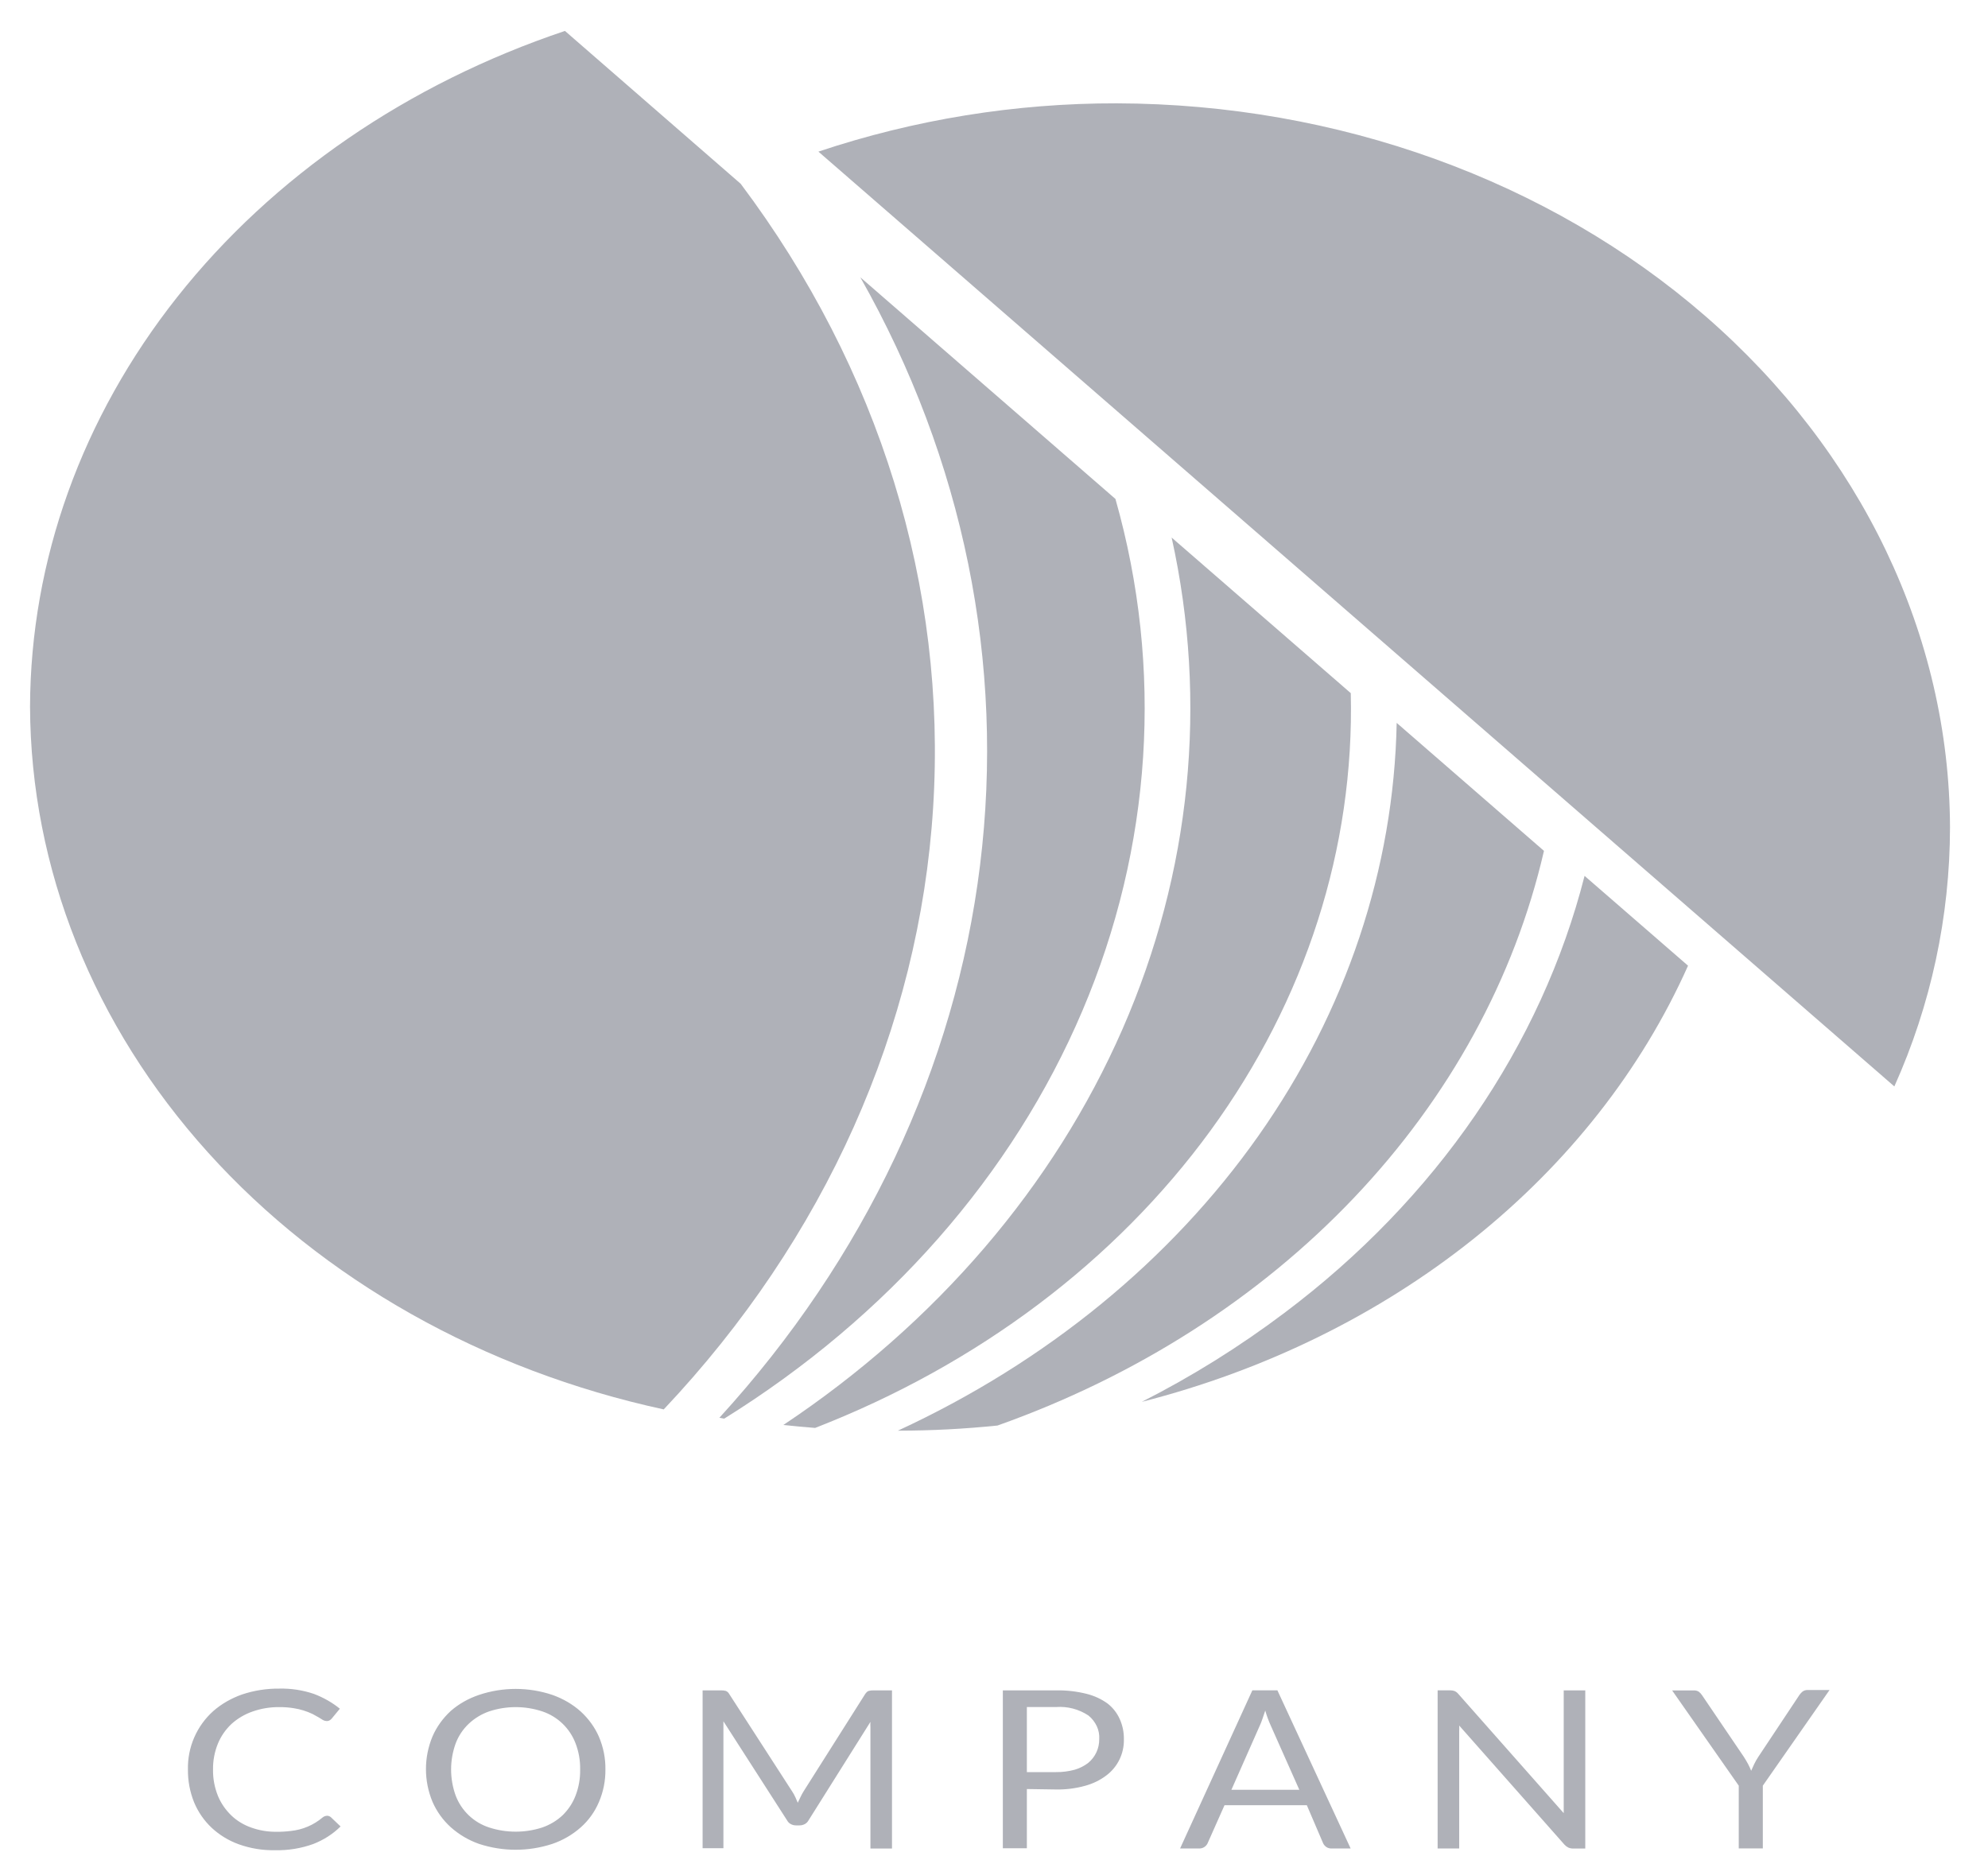
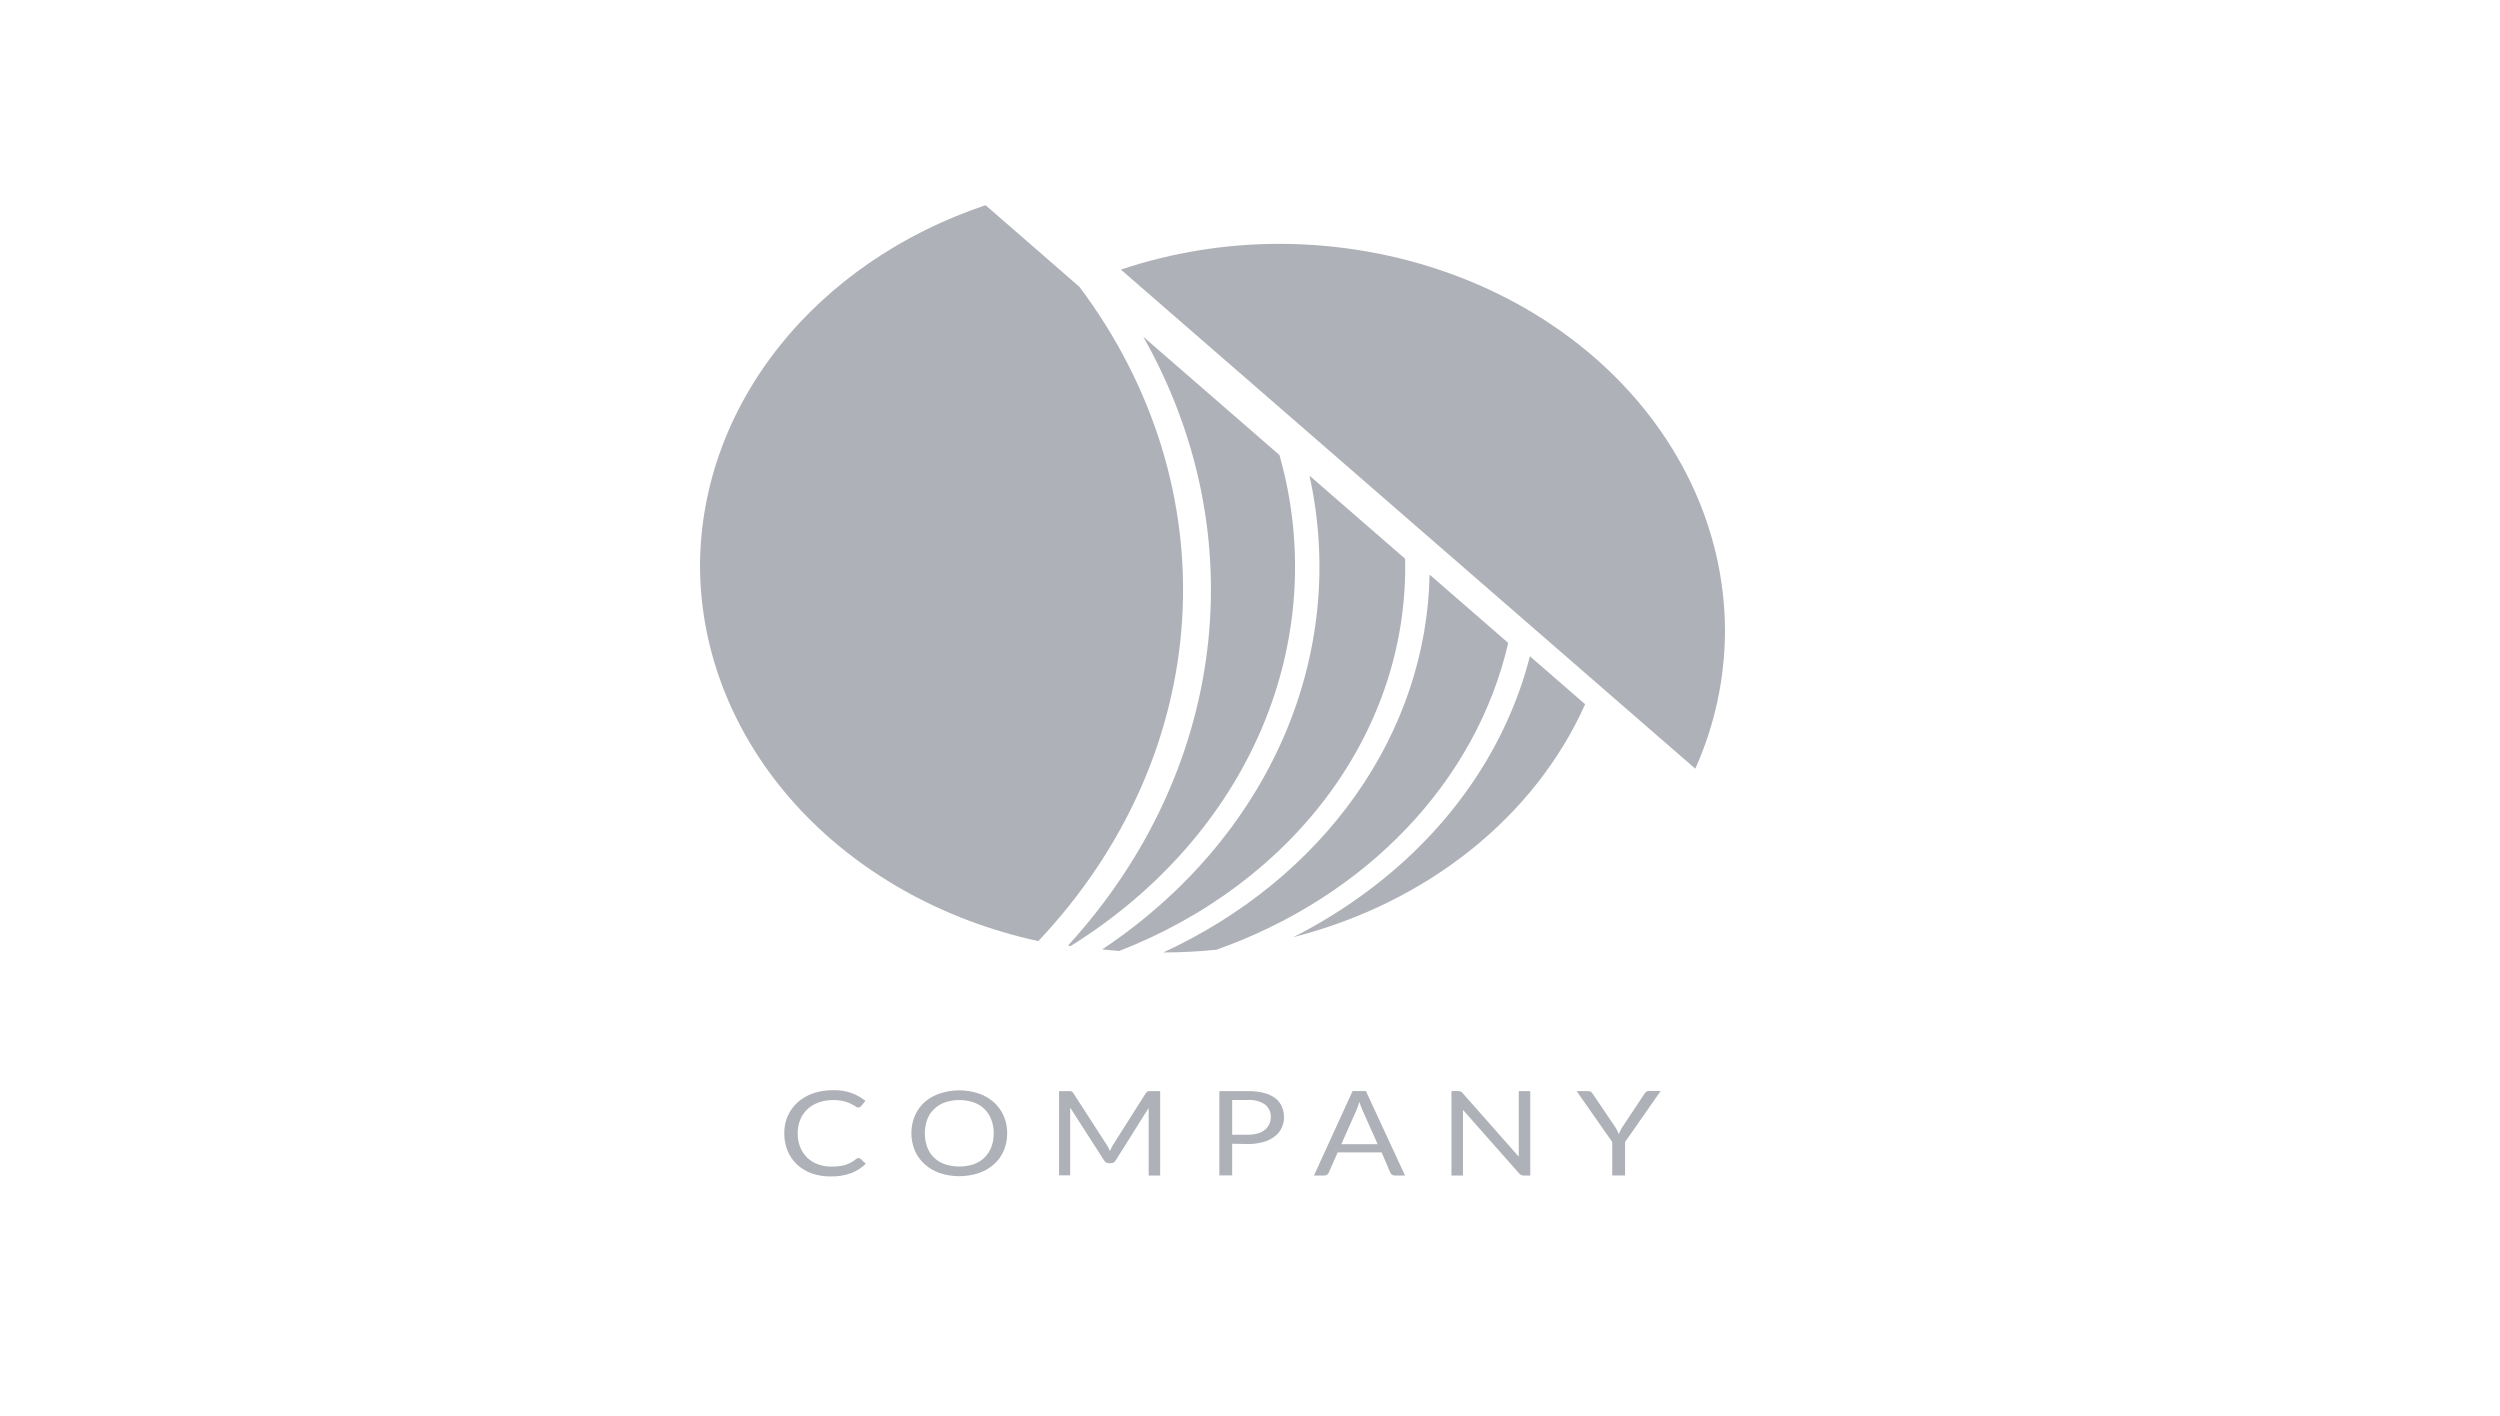
- <svg xmlns="http://www.w3.org/2000/svg" fill="none" viewBox="0 0 45 42">
-   <path d="M7.406 41.101c.016 0 .032.004.046.01a.122.122 0 0 1 .039.024l.218.208c-.17.169-.379.304-.614.396a2.39 2.39 0 0 1-.87.142 2.3 2.3 0 0 1-.817-.133 1.793 1.793 0 0 1-.616-.374 1.674 1.674 0 0 1-.399-.578 1.927 1.927 0 0 1-.139-.742 1.724 1.724 0 0 1 .573-1.322c.186-.163.409-.291.654-.377.269-.09.555-.135.843-.132a2.27 2.27 0 0 1 .782.12c.216.082.415.195.587.335l-.183.222a.178.178 0 0 1-.047.04.125.125 0 0 1-.073.017.178.178 0 0 1-.08-.023l-.097-.06-.137-.076a1.551 1.551 0 0 0-.43-.132 1.892 1.892 0 0 0-.325-.024 1.76 1.76 0 0 0-.605.1 1.39 1.39 0 0 0-.475.28c-.136.128-.24.28-.308.445a1.499 1.499 0 0 0-.111.587 1.53 1.53 0 0 0 .111.597c.067.164.17.314.303.443.125.12.28.215.453.275.178.064.369.096.561.095a2.47 2.47 0 0 0 .333-.019 1.316 1.316 0 0 0 .72-.306.171.171 0 0 1 .103-.038zm6.298-1.047a1.81 1.81 0 0 1-.147.737 1.594 1.594 0 0 1-.41.572 1.889 1.889 0 0 1-.645.375 2.655 2.655 0 0 1-1.658 0 1.91 1.91 0 0 1-.64-.377 1.677 1.677 0 0 1-.415-.578 1.922 1.922 0 0 1 0-1.475c.093-.216.234-.413.415-.58.182-.159.4-.282.64-.363a2.61 2.61 0 0 1 1.658 0c.242.085.461.213.643.376.18.165.32.36.412.571.101.238.151.489.147.742zm-.572 0a1.566 1.566 0 0 0-.104-.593 1.22 1.22 0 0 0-.752-.722 1.918 1.918 0 0 0-1.205 0 1.295 1.295 0 0 0-.461.28 1.191 1.191 0 0 0-.295.443 1.737 1.737 0 0 0 0 1.184 1.209 1.209 0 0 0 .756.72c.388.127.816.127 1.205 0 .175-.061.332-.156.46-.277.131-.129.23-.28.292-.443.073-.19.108-.391.104-.592zm4.869.621.057.132c.022-.047.041-.09.063-.132a1.23 1.23 0 0 1 .071-.13l1.393-2.201c.028-.038.052-.062.08-.069a.373.373 0 0 1 .114-.012h.412v3.58h-.488V39.1a.938.938 0 0 1 0-.124L18.3 41.208a.203.203 0 0 1-.082.081.246.246 0 0 1-.12.03h-.079a.243.243 0 0 1-.12-.03.2.2 0 0 1-.081-.081l-1.443-2.246v2.873h-.471v-3.572h.411a.373.373 0 0 1 .115.012c.034.015.06.039.076.069l1.423 2.203a.76.76 0 0 1 .071.128zm5.243-.178v1.34H22.7v-3.574h1.216c.23-.004.458.023.679.078.176.044.34.12.48.223a.922.922 0 0 1 .272.35c.065.146.096.302.093.458a.993.993 0 0 1-.395.815c-.14.107-.305.188-.483.236a2.3 2.3 0 0 1-.657.083l-.66-.01zm0-.384h.66c.143.002.286-.017.423-.054a.924.924 0 0 0 .305-.154.686.686 0 0 0 .25-.538.605.605 0 0 0-.054-.291.69.69 0 0 0-.19-.244 1.172 1.172 0 0 0-.734-.192h-.66v1.473zm7.329 1.729h-.43a.205.205 0 0 1-.12-.033.222.222 0 0 1-.072-.083l-.37-.864h-1.863l-.384.864a.205.205 0 0 1-.19.116h-.432l1.636-3.58h.567l1.658 3.58zm-2.7-1.329h1.538l-.648-1.457c-.05-.11-.09-.222-.123-.336l-.063.187c-.019.057-.04.11-.06.152l-.643 1.454zm5.056-2.233a.23.23 0 0 1 .081.063l2.386 2.699v-2.779h.488v3.58h-.272a.265.265 0 0 1-.112-.022.299.299 0 0 1-.087-.066l-2.383-2.696a.974.974 0 0 1 0 .123v2.66h-.488v-3.58h.289c.033 0 .067.006.098.017zm6.974 2.139v1.421h-.545v-1.42l-1.508-2.156h.488a.197.197 0 0 1 .117.03c.03.024.055.051.074.081l.943 1.391c.038.06.071.114.098.166.028.052.05.102.069.151l.07-.154c.027-.056.058-.11.093-.163l.93-1.4a.376.376 0 0 1 .07-.076.182.182 0 0 1 .118-.035h.493l-1.51 2.165zm-22.172-8.163c.237.026.477.047.72.066 3.679-1.43 6.791-3.77 8.948-6.728 2.156-2.958 3.261-6.403 3.177-9.904l-4.055-3.522c.825 3.727.44 7.58-1.113 11.128s-4.21 6.65-7.677 8.96z" fill="#AFB1B8" />
-   <path d="m16.284 32.092.109.02c3.704-2.303 6.527-5.517 8.106-9.228 1.579-3.711 1.84-7.749.75-11.59l-5.775-5.017c2.335 4.124 3.276 8.74 2.71 13.31-.564 4.57-2.61 8.906-5.9 12.505zm19.584-12.266c-.981 3.847-3.364 7.316-6.795 9.893a21.629 21.629 0 0 1-3.228 2.013c2.794-.713 5.361-1.974 7.505-3.686s3.807-3.829 4.86-6.187l-2.342-2.033z" fill="#AFB1B8" />
-   <path d="m34.949 19.26-3.334-2.897c-.064 3.303-1.145 6.531-3.13 9.348-1.986 2.818-4.804 5.122-8.16 6.673h.016c.748 0 1.495-.04 2.238-.116 3.137-1.113 5.909-2.883 8.067-5.153 2.159-2.27 3.637-4.968 4.303-7.855zM16.766 4.16 12.788.7C9.232 1.894 6.174 3.993 4.013 6.722 1.853 9.452.691 12.684.68 15.996c.013 3.66 1.431 7.212 4.03 10.093 2.597 2.88 6.227 4.927 10.314 5.814 3.648-3.862 5.784-8.634 6.098-13.623.313-4.99-1.213-9.935-4.356-14.12zM44.14 18.727c-.014-4.342-2.006-8.503-5.54-11.574-3.535-3.07-8.324-4.801-13.322-4.814a21.18 21.18 0 0 0-6.753 1.093l24.355 21.16a14.352 14.352 0 0 0 1.26-5.865z" fill="#AFB1B8" />
+ <svg xmlns="http://www.w3.org/2000/svg" width="106" height="60" fill="none">
+   <path d="M36.406 49.101c.016 0 .032.004.046.01a.122.122 0 0 1 .039.024l.218.208c-.17.169-.379.304-.614.396a2.39 2.39 0 0 1-.87.142c-.28.005-.558-.04-.817-.133a1.794 1.794 0 0 1-.616-.374 1.674 1.674 0 0 1-.398-.578 1.926 1.926 0 0 1-.14-.742 1.725 1.725 0 0 1 .572-1.322c.187-.163.41-.291.655-.377.269-.09.555-.135.843-.132a2.27 2.27 0 0 1 .782.12c.216.082.415.195.587.335l-.183.222a.177.177 0 0 1-.046.04.125.125 0 0 1-.074.017.177.177 0 0 1-.08-.023l-.097-.06-.137-.076a1.555 1.555 0 0 0-.43-.132 1.892 1.892 0 0 0-.325-.024 1.759 1.759 0 0 0-.605.1c-.18.063-.341.158-.474.28-.136.128-.241.28-.309.445a1.497 1.497 0 0 0-.111.587c-.004.203.034.405.111.597a1.3 1.3 0 0 0 .303.443c.125.12.28.215.453.275.178.064.369.096.561.095.111.001.223-.005.333-.019a1.316 1.316 0 0 0 .72-.306.171.171 0 0 1 .103-.038zM42.704 48.054a1.81 1.81 0 0 1-.147.737 1.593 1.593 0 0 1-.41.572 1.889 1.889 0 0 1-.645.375 2.655 2.655 0 0 1-1.658 0 1.91 1.91 0 0 1-.64-.377 1.676 1.676 0 0 1-.415-.578 1.922 1.922 0 0 1 0-1.475c.093-.216.234-.413.415-.58.182-.159.4-.282.64-.363a2.61 2.61 0 0 1 1.658 0c.242.085.461.213.643.376.18.165.32.36.412.571.101.238.151.489.147.742zm-.572 0a1.566 1.566 0 0 0-.104-.593 1.22 1.22 0 0 0-.752-.722 1.918 1.918 0 0 0-1.205 0 1.297 1.297 0 0 0-.461.28 1.191 1.191 0 0 0-.294.443 1.738 1.738 0 0 0 0 1.184 1.209 1.209 0 0 0 .755.72c.388.127.816.127 1.205 0 .175-.061.333-.156.46-.277.131-.129.23-.28.292-.443.074-.19.108-.391.104-.592zM47.001 48.675l.058.132c.021-.047.04-.09.062-.132.021-.045.045-.088.071-.13l1.393-2.201c.028-.038.052-.062.08-.069a.373.373 0 0 1 .114-.012h.412v3.58h-.488V47.1a.974.974 0 0 1 0-.124L47.3 49.208a.203.203 0 0 1-.082.081.246.246 0 0 1-.12.03h-.079a.243.243 0 0 1-.12-.03.201.201 0 0 1-.081-.081l-1.443-2.246V49.835h-.471v-3.572h.411a.374.374 0 0 1 .115.012c.034.015.06.039.076.069l1.423 2.203c.028.04.052.083.071.128zM52.244 48.497v1.34H51.7v-3.574h1.216c.23-.004.459.023.679.078.176.044.34.12.48.223a.922.922 0 0 1 .273.35c.064.146.095.302.092.458a.992.992 0 0 1-.395.815c-.14.107-.304.188-.483.236a2.3 2.3 0 0 1-.657.083l-.66-.01zm0-.384h.66c.143.002.286-.017.423-.054a.925.925 0 0 0 .305-.154.687.687 0 0 0 .25-.538.605.605 0 0 0-.054-.291.69.69 0 0 0-.19-.244 1.172 1.172 0 0 0-.734-.192h-.66v1.473zM59.573 49.842h-.43a.205.205 0 0 1-.12-.033.224.224 0 0 1-.072-.083l-.37-.864h-1.863l-.384.864a.196.196 0 0 1-.068.08.205.205 0 0 1-.123.036h-.43l1.635-3.58h.567l1.658 3.58zm-2.7-1.329h1.539l-.65-1.457c-.049-.11-.09-.222-.122-.336l-.063.187a1.69 1.69 0 0 1-.06.152l-.643 1.454zM61.929 46.28c.032.015.06.037.082.063l2.385 2.699v-2.779h.488v3.58h-.272a.265.265 0 0 1-.112-.022.298.298 0 0 1-.087-.066l-2.383-2.696a.974.974 0 0 1 0 .123v2.66h-.488v-3.58h.289c.033 0 .067.006.098.017zM68.903 48.419v1.421h-.545V48.42l-1.508-2.156h.488a.196.196 0 0 1 .117.03c.03.024.055.051.074.081l.943 1.391a1.419 1.419 0 0 1 .166.317l.072-.154c.026-.056.057-.11.092-.163l.93-1.4a.379.379 0 0 1 .07-.076.182.182 0 0 1 .118-.035h.494l-1.51 2.165zM46.731 40.256c.238.026.478.047.72.066 3.68-1.43 6.791-3.77 8.948-6.728 2.156-2.958 3.261-6.403 3.177-9.904l-4.054-3.522c.824 3.727.438 7.58-1.114 11.128-1.553 3.548-4.21 6.65-7.677 8.96z" fill="#AFB1B8" />
+   <path d="m45.284 40.092.109.02c3.704-2.303 6.527-5.517 8.106-9.228 1.579-3.711 1.84-7.749.75-11.59l-5.775-5.017c2.335 4.124 3.276 8.74 2.71 13.31-.564 4.57-2.61 8.906-5.9 12.505zM64.868 27.826c-.981 3.847-3.364 7.316-6.794 9.893a21.633 21.633 0 0 1-3.228 2.013c2.793-.713 5.36-1.974 7.504-3.686 2.144-1.712 3.807-3.829 4.86-6.187l-2.342-2.033z" fill="#AFB1B8" />
+   <path d="m63.949 27.26-3.334-2.897c-.064 3.303-1.145 6.531-3.13 9.348-1.986 2.818-4.804 5.122-8.16 6.673h.016c.748 0 1.495-.04 2.238-.116 3.137-1.113 5.909-2.883 8.067-5.153 2.159-2.27 3.637-4.968 4.303-7.855zM45.766 12.16 41.788 8.7c-3.556 1.194-6.614 3.293-8.775 6.022-2.16 2.73-3.322 5.961-3.333 9.274.013 3.66 1.431 7.212 4.03 10.093 2.597 2.88 6.227 4.927 10.314 5.814 3.648-3.862 5.785-8.634 6.098-13.623.313-4.99-1.213-9.935-4.356-14.12zM73.14 26.727c-.014-4.342-2.006-8.503-5.54-11.574-3.534-3.07-8.324-4.801-13.322-4.814a21.18 21.18 0 0 0-6.753 1.092L71.88 32.593a14.352 14.352 0 0 0 1.26-5.866z" fill="#AFB1B8" />
</svg>
